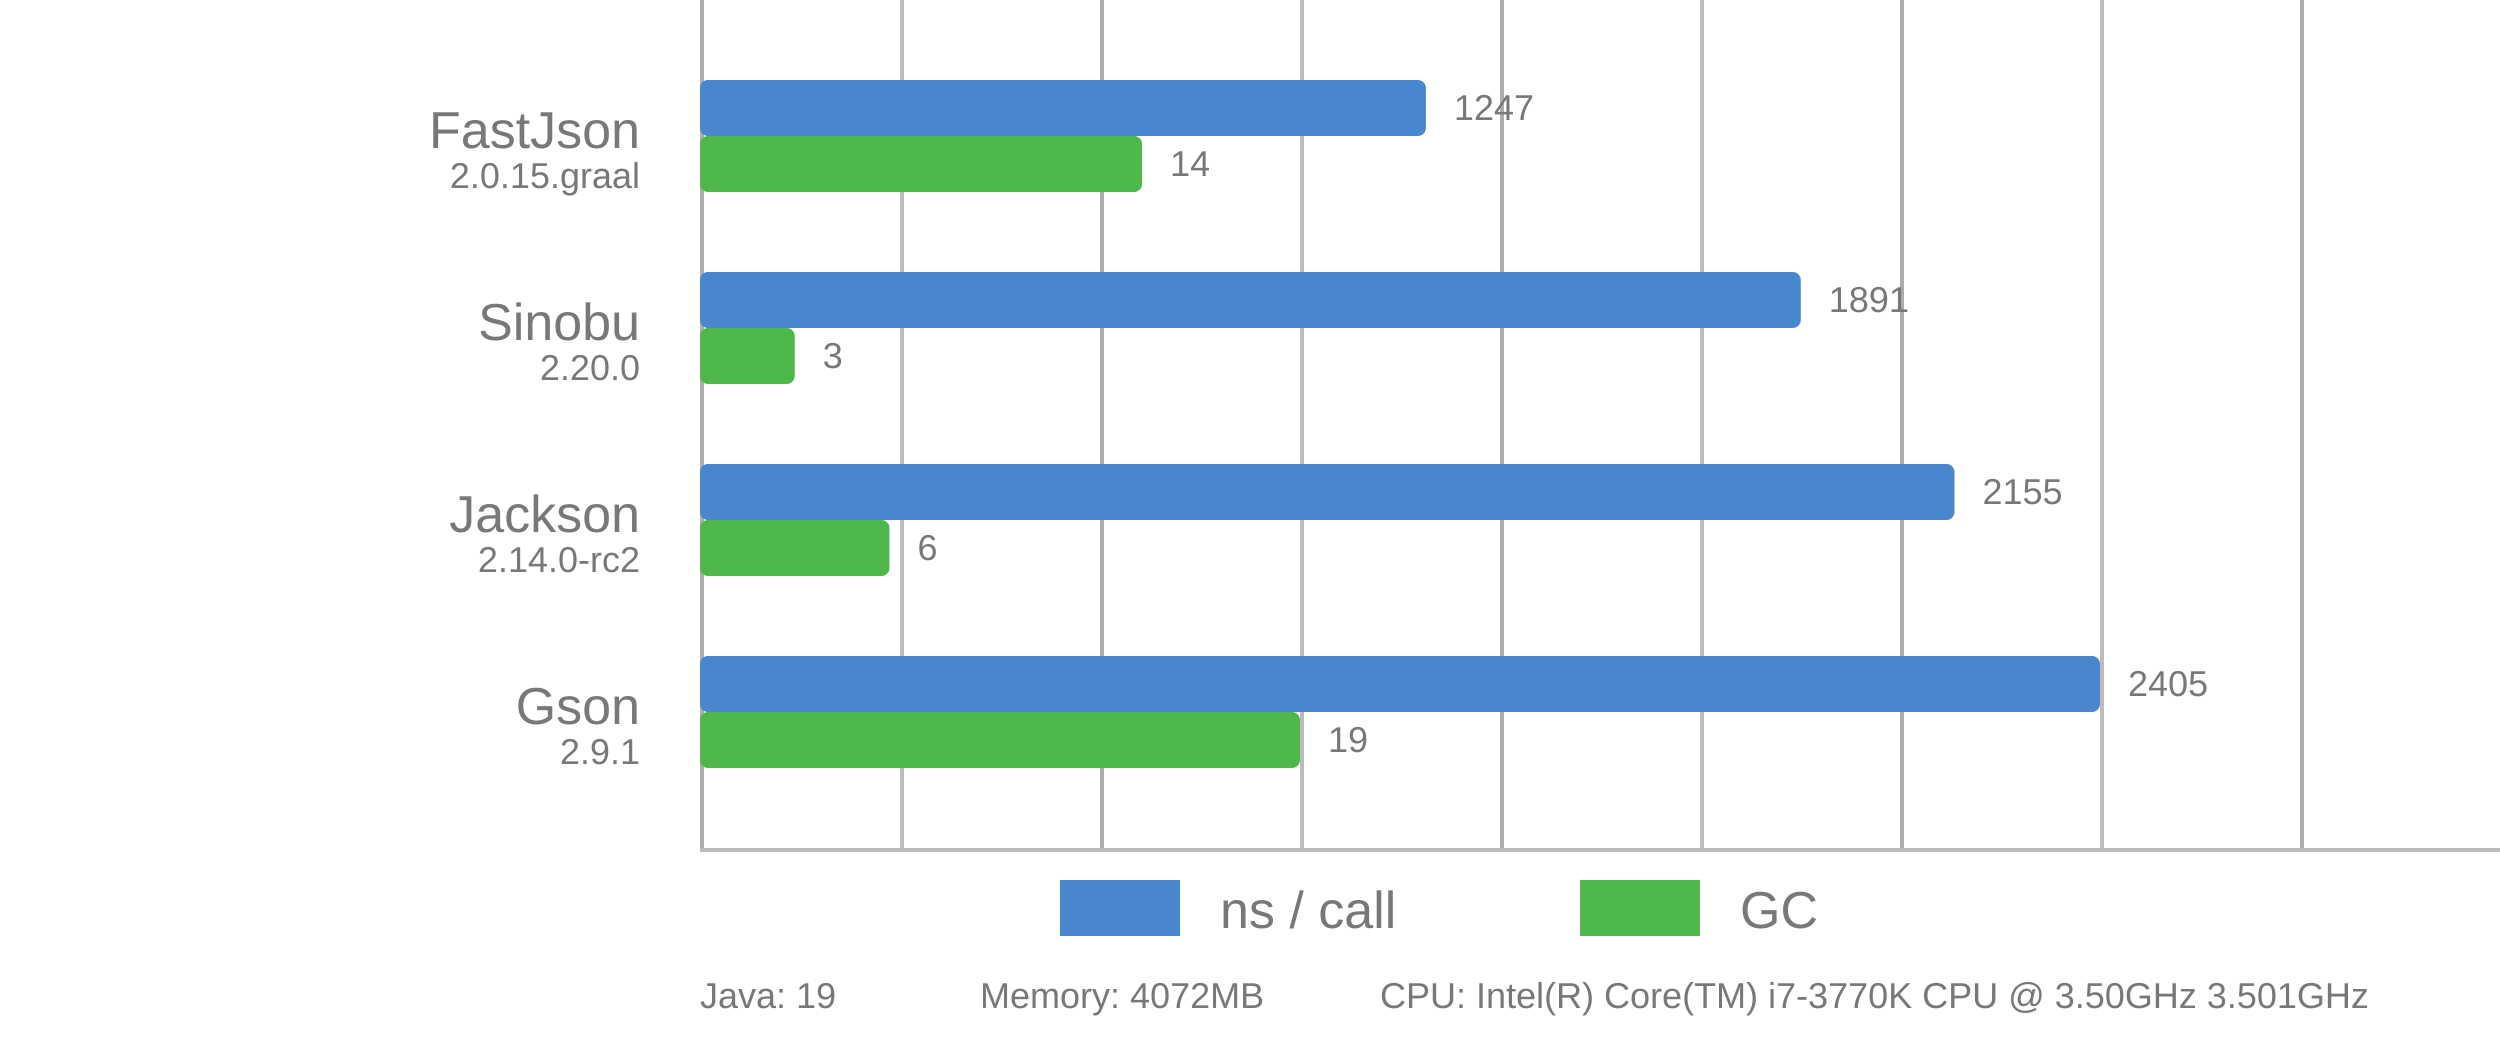
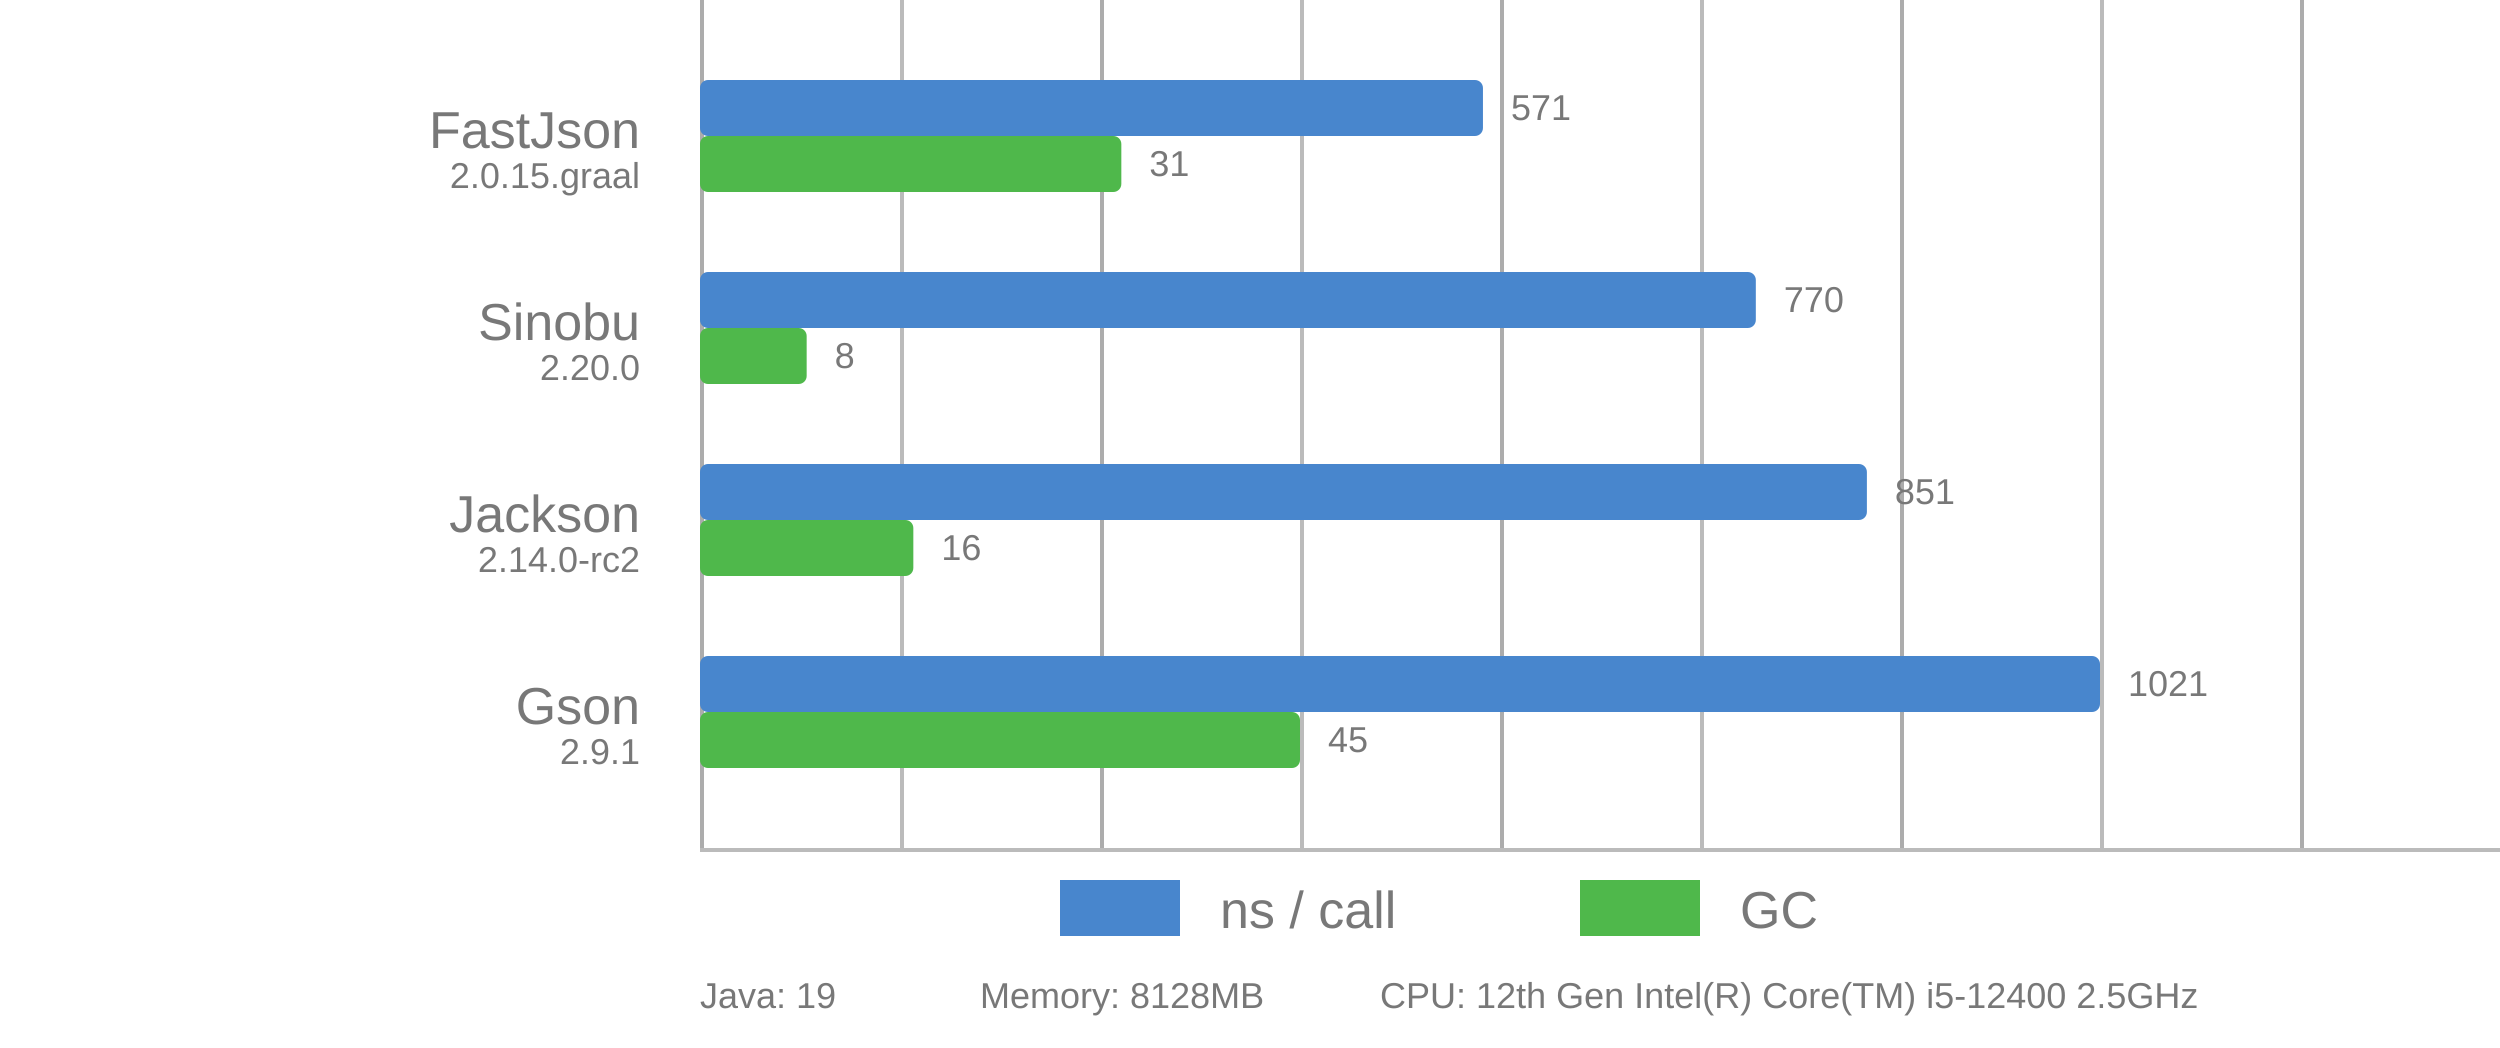
<svg xmlns="http://www.w3.org/2000/svg" viewBox="0 0 625 262">
  <style>
      text {
          font-family: Arial;
          font-size: 13px;
          fill: #787878;
      }

      .desc {
          font-size: 9px;
      }

      .vline {
          fill: #acacac;
          stroke: none;
          stroke-width: 0;
      }

      .subline {
          fill: #bbb;
          stroke: none;
          stroke-width: 0;
      }

      .call {
          fill: #4886CD;
          stroke-linejoin: round;
          height: 14px;
      }

      .gc {
          fill: #4FB84B;
          stroke-linejoin: round;
          height: 14px;
      }
  </style>
  <g>
    <rect x="175" y="0" width="1" height="212" class="vline" />
    <rect x="275" y="0" width="1" height="212" class="vline" />
    <rect x="375" y="0" width="1" height="212" class="vline" />
    <rect x="475" y="0" width="1" height="212" class="vline" />
    <rect x="575" y="0" width="1" height="212" class="vline" />
    <rect x="225" y="0" width="1" height="212" class="subline" />
    <rect x="325" y="0" width="1" height="212" class="subline" />
    <rect x="425" y="0" width="1" height="212" class="subline" />
    <rect x="525" y="0" width="1" height="212" class="subline" />
    <rect x="175" y="212" width="450" height="1" class="subline" />
    <rect x="265" y="220" width="30" class="call" />
    <text x="305" y="232">ns / call</text>
    <rect x="395" y="220" width="30" class="gc" />
    <text x="435" y="232">GC</text>
  </g>
-   <rect x="175" y="20" width="181.476" rx="2" ry="2" class="call" />
-   <rect x="175" y="34" width="110.526" rx="2" ry="2" class="gc" />
+   <rect x="175" y="20" width="195.739" rx="2" ry="2" class="call" />
+   <rect x="175" y="34" width="105.333" rx="2" ry="2" class="gc" />
  <text x="160" y="37" text-anchor="end">FastJson</text>
  <text x="160" y="47" text-anchor="end" class="desc">2.0.15.graal</text>
-   <text x="363.476" y="30" class="desc">1247</text>
-   <text x="292.526" y="44" class="desc">14</text>
-   <rect x="175" y="68" width="275.198" rx="2" ry="2" class="call" />
-   <rect x="175" y="82" width="23.684" rx="2" ry="2" class="gc" />
+   <text x="377.739" y="30" class="desc">571</text>
+   <text x="287.333" y="44" class="desc">31</text>
+   <rect x="175" y="68" width="263.957" rx="2" ry="2" class="call" />
+   <rect x="175" y="82" width="26.667" rx="2" ry="2" class="gc" />
  <text x="160" y="85" text-anchor="end">Sinobu</text>
  <text x="160" y="95" text-anchor="end" class="desc">2.20.0</text>
-   <text x="457.198" y="78" class="desc">1891</text>
-   <text x="205.684" y="92" class="desc">3</text>
-   <rect x="175" y="116" width="313.617" rx="2" ry="2" class="call" />
-   <rect x="175" y="130" width="47.368" rx="2" ry="2" class="gc" />
+   <text x="445.957" y="78" class="desc">770</text>
+   <text x="208.667" y="92" class="desc">8</text>
+   <rect x="175" y="116" width="291.724" rx="2" ry="2" class="call" />
+   <rect x="175" y="130" width="53.333" rx="2" ry="2" class="gc" />
  <text x="160" y="133" text-anchor="end">Jackson</text>
  <text x="160" y="143" text-anchor="end" class="desc">2.14.0-rc2</text>
-   <text x="495.617" y="126" class="desc">2155</text>
-   <text x="229.368" y="140" class="desc">6</text>
+   <text x="473.724" y="126" class="desc">851</text>
+   <text x="235.333" y="140" class="desc">16</text>
  <rect x="175" y="164" width="350" rx="2" ry="2" class="call" />
  <rect x="175" y="178" width="150" rx="2" ry="2" class="gc" />
  <text x="160" y="181" text-anchor="end">Gson</text>
  <text x="160" y="191" text-anchor="end" class="desc">2.9.1</text>
-   <text x="532" y="174" class="desc">2405</text>
-   <text x="332" y="188" class="desc">19</text>
+   <text x="532" y="174" class="desc">1021</text>
+   <text x="332" y="188" class="desc">45</text>
  <text x="175" y="252" class="desc">Java: 19</text>
-   <text x="245" y="252" class="desc">Memory: 4072MB</text>
-   <text x="345" y="252" class="desc">CPU: Intel(R) Core(TM) i7-3770K CPU @ 3.50GHz 3.501GHz</text>
+   <text x="245" y="252" class="desc">Memory: 8128MB</text>
+   <text x="345" y="252" class="desc">CPU: 12th Gen Intel(R) Core(TM) i5-12400 2.5GHz</text>
</svg>
